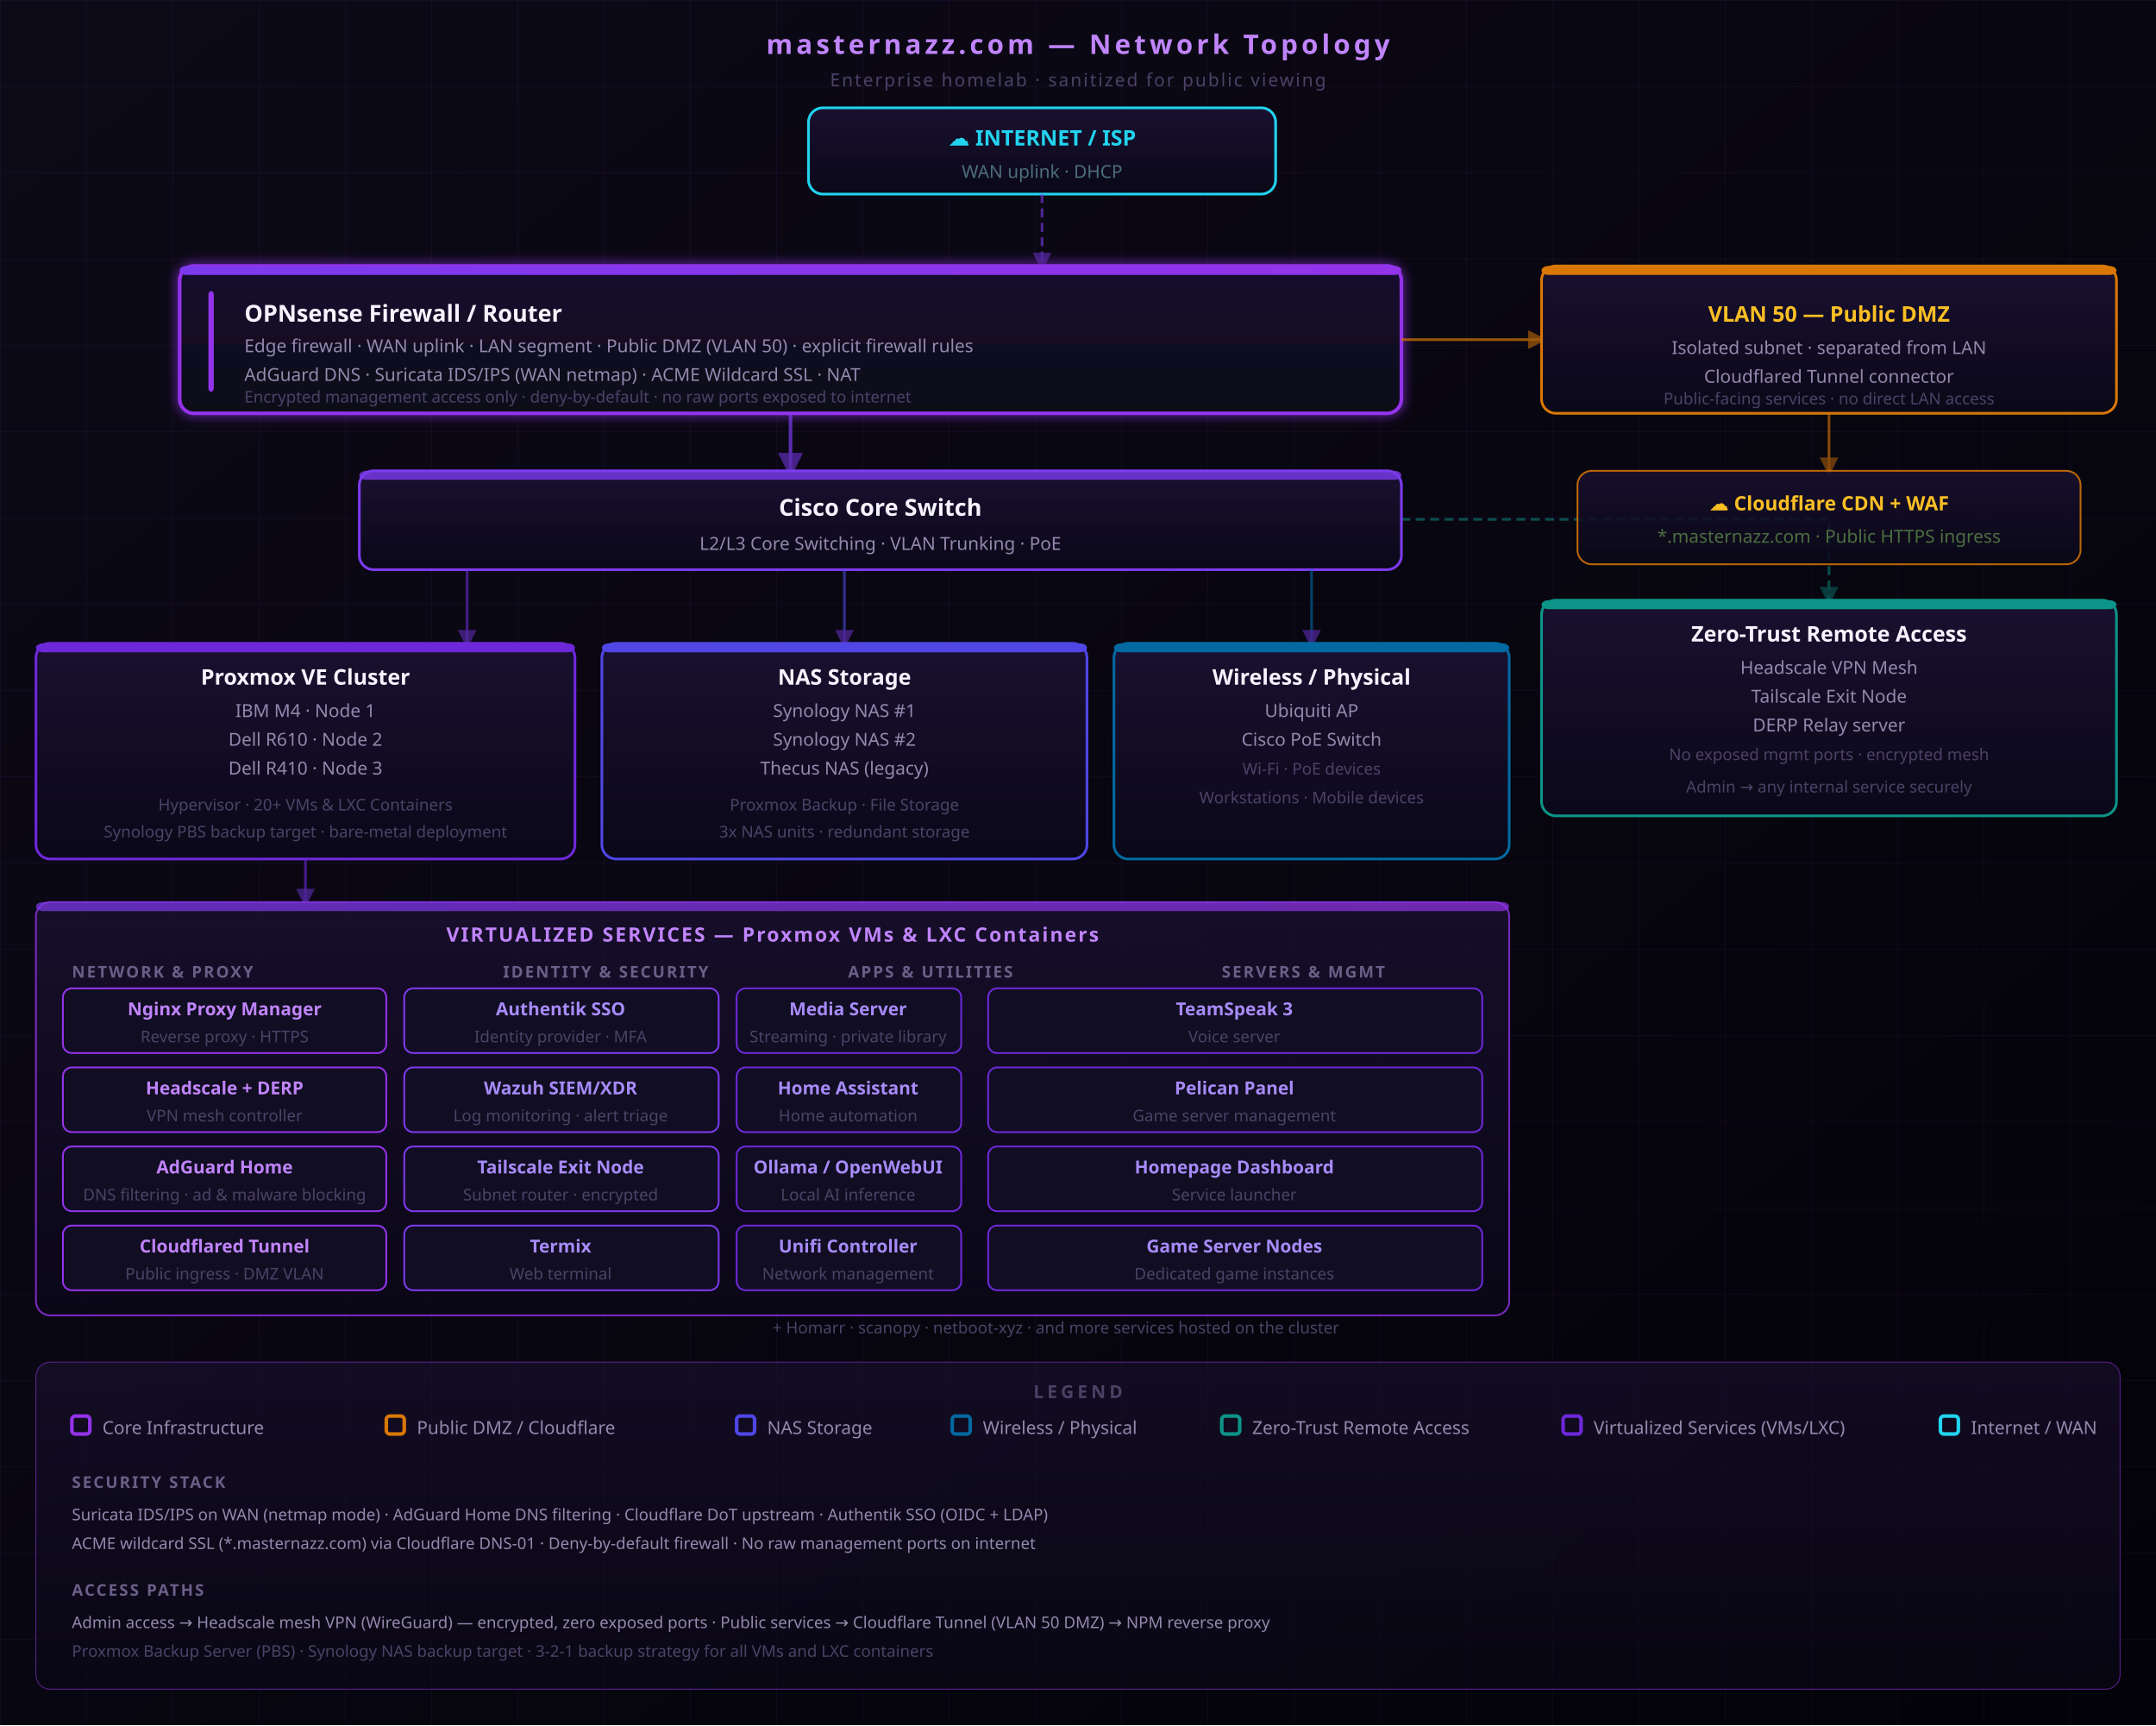
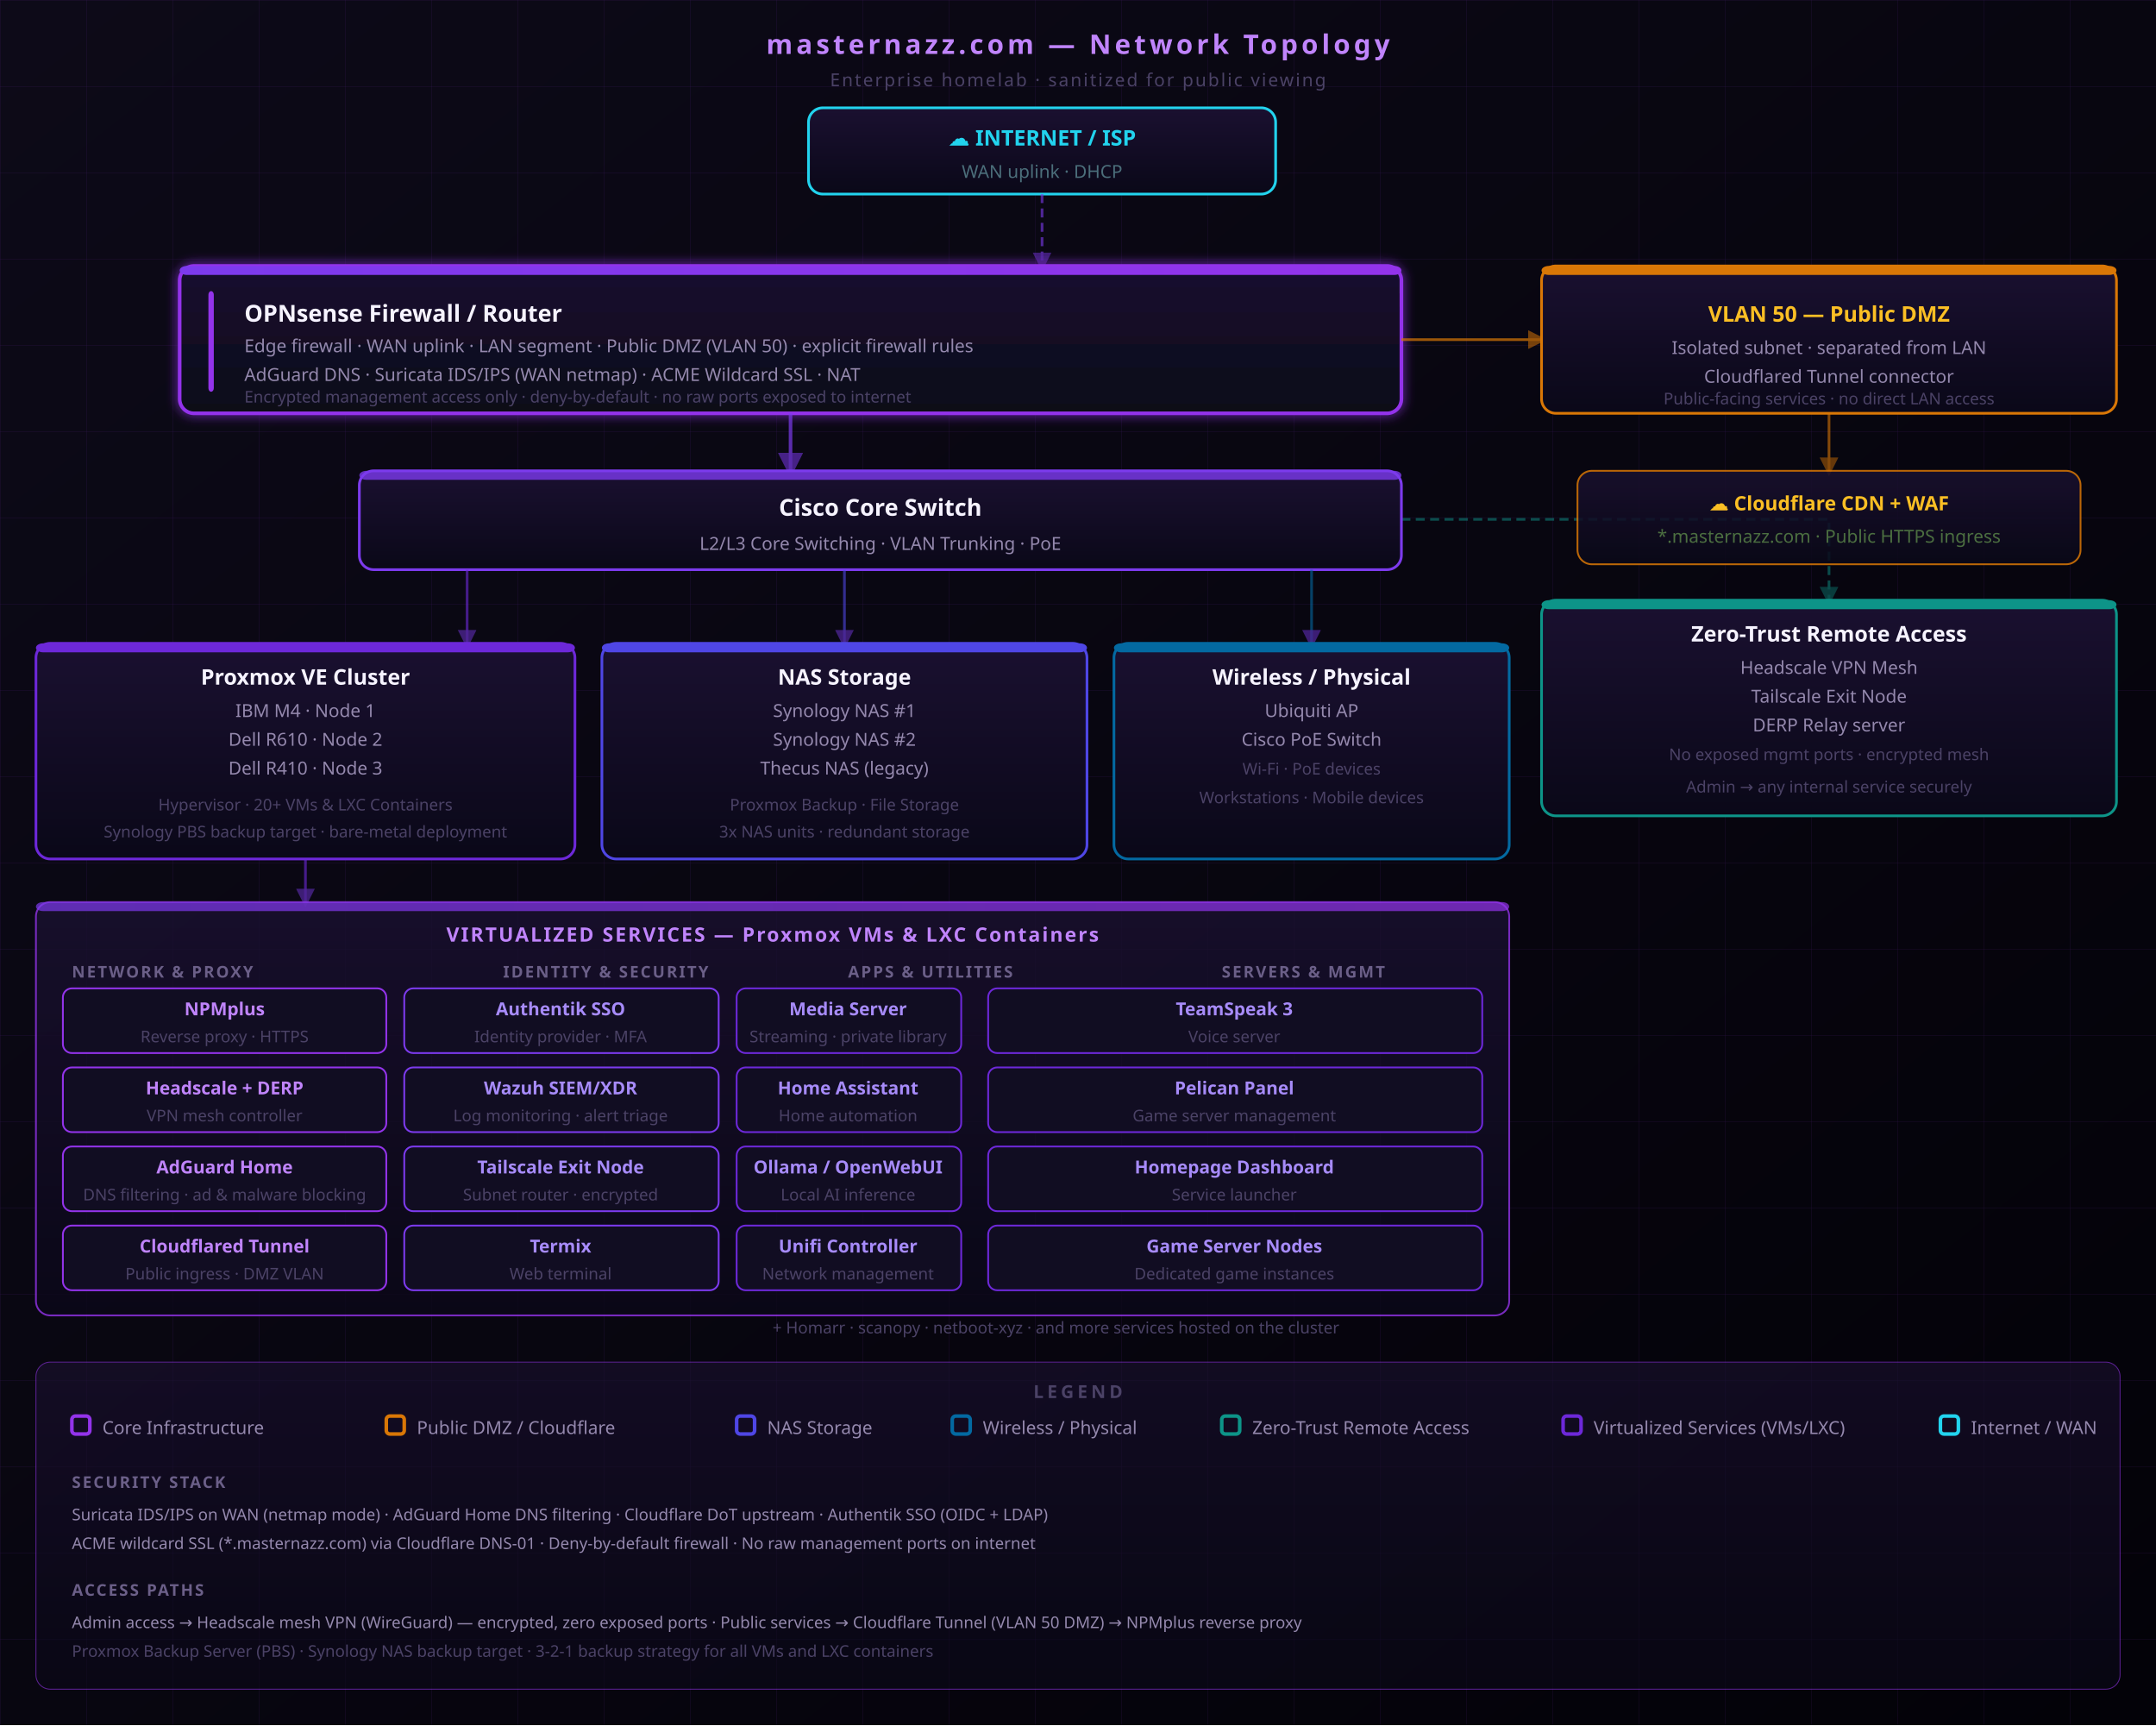
<svg xmlns="http://www.w3.org/2000/svg" width="1200" height="960" viewBox="0 0 1200 960" font-family="'Segoe UI', system-ui, sans-serif">
  <defs>
    <linearGradient id="bg" x1="0" y1="0" x2="1" y2="1" gradientUnits="objectBoundingBox">
      <stop offset="0%" stop-color="#0d0a18" />
      <stop offset="100%" stop-color="#030208" />
    </linearGradient>
    <linearGradient id="card" x1="0" y1="0" x2="0" y2="1" gradientUnits="objectBoundingBox">
      <stop offset="0%" stop-color="#1a1030" />
      <stop offset="100%" stop-color="#0a0818" />
    </linearGradient>
    <linearGradient id="purpleBar" x1="0" y1="0" x2="1" y2="0" gradientUnits="objectBoundingBox">
      <stop offset="0%" stop-color="#7c3aed" />
      <stop offset="100%" stop-color="#9333ea" />
    </linearGradient>
    <pattern id="grid" width="48" height="48" patternUnits="userSpaceOnUse">
      <path d="M 48 0 L 0 0 0 48" fill="none" stroke="#9333ea" stroke-width="0.2" opacity="0.35" />
    </pattern>
    <filter id="glow">
      <feGaussianBlur in="SourceGraphic" stdDeviation="3" result="b" />
      <feMerge>
        <feMergeNode in="b" />
        <feMergeNode in="SourceGraphic" />
      </feMerge>
    </filter>
    <marker id="arr" markerWidth="7" markerHeight="7" refX="5" refY="3.5" orient="auto">
      <path d="M0,0 L0,7 L7,3.5 z" fill="#7c3aed" opacity="0.75" />
    </marker>
    <marker id="arrOrange" markerWidth="7" markerHeight="7" refX="5" refY="3.5" orient="auto">
      <path d="M0,0 L0,7 L7,3.5 z" fill="#d97706" opacity="0.75" />
    </marker>
    <marker id="arrTeal" markerWidth="7" markerHeight="7" refX="5" refY="3.5" orient="auto">
      <path d="M0,0 L0,7 L7,3.5 z" fill="#0d9488" opacity="0.75" />
    </marker>
  </defs>
  <rect width="1200" height="960" fill="url(#bg)" />
  <rect width="1200" height="960" fill="url(#grid)" />
  <text x="600" y="30" text-anchor="middle" fill="#c084fc" font-size="15" font-weight="700" letter-spacing="2">masternazz.com — Network Topology</text>
  <text x="600" y="48" text-anchor="middle" fill="#4b4266" font-size="10" letter-spacing="1">Enterprise homelab · sanitized for public viewing</text>
  <rect x="450" y="60" width="260" height="48" rx="8" fill="url(#card)" stroke="#22d3ee" stroke-width="1.5" />
  <text x="580" y="81" text-anchor="middle" fill="#22d3ee" font-size="12" font-weight="700">☁  INTERNET / ISP</text>
  <text x="580" y="99" text-anchor="middle" fill="#4b6e7a" font-size="10">WAN uplink · DHCP</text>
  <line x1="580" y1="108" x2="580" y2="148" stroke="#7c3aed" stroke-width="1.5" stroke-dasharray="5,3" opacity="0.6" marker-end="url(#arr)" />
  <rect x="100" y="148" width="680" height="82" rx="8" fill="url(#card)" stroke="#9333ea" stroke-width="2" filter="url(#glow)" />
  <rect x="100" y="148" width="680" height="5" rx="4" fill="url(#purpleBar)" />
  <rect x="116" y="162" width="3" height="56" rx="2" fill="#9333ea" />
  <text x="136" y="179" fill="#f6f3ff" font-size="13" font-weight="700">OPNsense Firewall / Router</text>
  <text x="136" y="196" fill="#9488ad" font-size="10">Edge firewall · WAN uplink · LAN segment · Public DMZ (VLAN 50) · explicit firewall rules</text>
  <text x="136" y="212" fill="#9488ad" font-size="10">AdGuard DNS · Suricata IDS/IPS (WAN netmap) · ACME Wildcard SSL · NAT</text>
  <text x="136" y="224" fill="#4b4266" font-size="9">Encrypted management access only · deny-by-default · no raw ports exposed to internet</text>
  <line x1="780" y1="189" x2="858" y2="189" stroke="#d97706" stroke-width="1.5" opacity="0.7" marker-end="url(#arrOrange)" />
  <rect x="858" y="148" width="320" height="82" rx="8" fill="url(#card)" stroke="#d97706" stroke-width="1.5" />
  <rect x="858" y="148" width="320" height="5" rx="4" fill="#d97706" />
  <text x="1018" y="179" text-anchor="middle" fill="#fbbf24" font-size="12" font-weight="700">VLAN 50 — Public DMZ</text>
  <text x="1018" y="197" text-anchor="middle" fill="#9488ad" font-size="10">Isolated subnet · separated from LAN</text>
  <text x="1018" y="213" text-anchor="middle" fill="#9488ad" font-size="10">Cloudflared Tunnel connector</text>
  <text x="1018" y="225" text-anchor="middle" fill="#4b4266" font-size="9">Public-facing services · no direct LAN access</text>
  <line x1="1018" y1="230" x2="1018" y2="262" stroke="#d97706" stroke-width="1.5" opacity="0.6" marker-end="url(#arrOrange)" />
  <path d="M780,289 L1018,289 L1018,334" fill="none" stroke="#0d9488" stroke-width="1.5" stroke-dasharray="5,3" stroke-linejoin="round" opacity="0.5" marker-end="url(#arrTeal)" />
  <rect x="878" y="262" width="280" height="52" rx="8" fill="url(#card)" stroke="#d97706" stroke-width="1" opacity="0.85" />
  <text x="1018" y="284" text-anchor="middle" fill="#fbbf24" font-size="11" font-weight="600">☁  Cloudflare CDN + WAF</text>
  <text x="1018" y="302" text-anchor="middle" fill="#4b6e40" font-size="10">*.masternazz.com · Public HTTPS ingress</text>
  <line x1="440" y1="230" x2="440" y2="262" stroke="#7c3aed" stroke-width="2" opacity="0.7" marker-end="url(#arr)" />
  <rect x="200" y="262" width="580" height="55" rx="8" fill="url(#card)" stroke="#7c3aed" stroke-width="1.5" />
  <rect x="200" y="262" width="580" height="5" rx="4" fill="#7c3aed" opacity="0.8" />
  <text x="490" y="287" text-anchor="middle" fill="#f6f3ff" font-size="13" font-weight="700">Cisco Core Switch</text>
  <text x="490" y="306" text-anchor="middle" fill="#9488ad" font-size="10">L2/L3 Core Switching · VLAN Trunking · PoE</text>
  <line x1="260" y1="317" x2="260" y2="358" stroke="#6d28d9" stroke-width="1.5" opacity="0.6" marker-end="url(#arr)" />
  <line x1="470" y1="317" x2="470" y2="358" stroke="#4f46e5" stroke-width="1.5" opacity="0.6" marker-end="url(#arr)" />
  <line x1="730" y1="317" x2="730" y2="358" stroke="#0369a1" stroke-width="1.5" opacity="0.6" marker-end="url(#arr)" />
  <rect x="20" y="358" width="300" height="120" rx="8" fill="url(#card)" stroke="#6d28d9" stroke-width="1.5" />
  <rect x="20" y="358" width="300" height="5" rx="4" fill="#6d28d9" />
  <text x="170" y="381" text-anchor="middle" fill="#f6f3ff" font-size="12" font-weight="700">Proxmox VE Cluster</text>
  <text x="170" y="399" text-anchor="middle" fill="#9488ad" font-size="10">IBM M4 · Node 1</text>
  <text x="170" y="415" text-anchor="middle" fill="#9488ad" font-size="10">Dell R610 · Node 2</text>
  <text x="170" y="431" text-anchor="middle" fill="#9488ad" font-size="10">Dell R410 · Node 3</text>
  <text x="170" y="451" text-anchor="middle" fill="#4b4266" font-size="9">Hypervisor · 20+ VMs &amp; LXC Containers</text>
  <text x="170" y="466" text-anchor="middle" fill="#4b4266" font-size="9">Synology PBS backup target · bare-metal deployment</text>
  <rect x="335" y="358" width="270" height="120" rx="8" fill="url(#card)" stroke="#4f46e5" stroke-width="1.5" />
  <rect x="335" y="358" width="270" height="5" rx="4" fill="#4f46e5" />
  <text x="470" y="381" text-anchor="middle" fill="#f6f3ff" font-size="12" font-weight="700">NAS Storage</text>
  <text x="470" y="399" text-anchor="middle" fill="#9488ad" font-size="10">Synology NAS #1</text>
  <text x="470" y="415" text-anchor="middle" fill="#9488ad" font-size="10">Synology NAS #2</text>
  <text x="470" y="431" text-anchor="middle" fill="#9488ad" font-size="10">Thecus NAS (legacy)</text>
  <text x="470" y="451" text-anchor="middle" fill="#4b4266" font-size="9">Proxmox Backup · File Storage</text>
  <text x="470" y="466" text-anchor="middle" fill="#4b4266" font-size="9">3x NAS units · redundant storage</text>
  <rect x="620" y="358" width="220" height="120" rx="8" fill="url(#card)" stroke="#0369a1" stroke-width="1.5" />
  <rect x="620" y="358" width="220" height="5" rx="4" fill="#0369a1" />
  <text x="730" y="381" text-anchor="middle" fill="#f6f3ff" font-size="12" font-weight="700">Wireless / Physical</text>
  <text x="730" y="399" text-anchor="middle" fill="#9488ad" font-size="10">Ubiquiti AP</text>
  <text x="730" y="415" text-anchor="middle" fill="#9488ad" font-size="10">Cisco PoE Switch</text>
  <text x="730" y="431" text-anchor="middle" fill="#4b4266" font-size="9">Wi-Fi · PoE devices</text>
  <text x="730" y="447" text-anchor="middle" fill="#4b4266" font-size="9">Workstations · Mobile devices</text>
  <rect x="858" y="334" width="320" height="120" rx="8" fill="url(#card)" stroke="#0d9488" stroke-width="1.5" />
  <rect x="858" y="334" width="320" height="5" rx="4" fill="#0d9488" />
  <text x="1018" y="357" text-anchor="middle" fill="#f6f3ff" font-size="12" font-weight="700">Zero-Trust Remote Access</text>
  <text x="1018" y="375" text-anchor="middle" fill="#9488ad" font-size="10">Headscale VPN Mesh</text>
  <text x="1018" y="391" text-anchor="middle" fill="#9488ad" font-size="10">Tailscale Exit Node</text>
  <text x="1018" y="407" text-anchor="middle" fill="#9488ad" font-size="10">DERP Relay server</text>
  <text x="1018" y="423" text-anchor="middle" fill="#4b4266" font-size="9">No exposed mgmt ports · encrypted mesh</text>
  <text x="1018" y="441" text-anchor="middle" fill="#4b4266" font-size="9">Admin → any internal service securely</text>
  <line x1="170" y1="478" x2="170" y2="502" stroke="#6d28d9" stroke-width="1.5" opacity="0.6" marker-end="url(#arr)" />
  <rect x="20" y="502" width="820" height="230" rx="8" fill="url(#card)" stroke="#9333ea" stroke-width="1" opacity="0.8" />
  <rect x="20" y="502" width="820" height="5" rx="4" fill="url(#purpleBar)" opacity="0.7" />
  <text x="430" y="524" text-anchor="middle" fill="#c084fc" font-size="11" font-weight="700" letter-spacing="1">VIRTUALIZED SERVICES — Proxmox VMs &amp; LXC Containers</text>
  <text x="40" y="544" fill="#6b5f88" font-size="9" font-weight="700" letter-spacing="1">NETWORK &amp; PROXY</text>
  <text x="280" y="544" fill="#6b5f88" font-size="9" font-weight="700" letter-spacing="1">IDENTITY &amp; SECURITY</text>
  <text x="472" y="544" fill="#6b5f88" font-size="9" font-weight="700" letter-spacing="1">APPS &amp; UTILITIES</text>
  <text x="680" y="544" fill="#6b5f88" font-size="9" font-weight="700" letter-spacing="1">SERVERS &amp; MGMT</text>
  <rect x="35" y="550" width="180" height="36" rx="5" fill="#110d22" stroke="#9333ea" stroke-width="1" />
-   <text x="125" y="565" text-anchor="middle" fill="#c084fc" font-size="10" font-weight="600">Nginx Proxy Manager</text>
+   <text x="125" y="565" text-anchor="middle" fill="#c084fc" font-size="10" font-weight="600">NPMplus</text>
  <text x="125" y="580" text-anchor="middle" fill="#4b4266" font-size="9">Reverse proxy · HTTPS</text>
  <rect x="35" y="594" width="180" height="36" rx="5" fill="#110d22" stroke="#9333ea" stroke-width="1" />
  <text x="125" y="609" text-anchor="middle" fill="#c084fc" font-size="10" font-weight="600">Headscale + DERP</text>
  <text x="125" y="624" text-anchor="middle" fill="#4b4266" font-size="9">VPN mesh controller</text>
  <rect x="35" y="638" width="180" height="36" rx="5" fill="#110d22" stroke="#9333ea" stroke-width="1" />
  <text x="125" y="653" text-anchor="middle" fill="#c084fc" font-size="10" font-weight="600">AdGuard Home</text>
  <text x="125" y="668" text-anchor="middle" fill="#4b4266" font-size="9">DNS filtering · ad &amp; malware blocking</text>
  <rect x="35" y="682" width="180" height="36" rx="5" fill="#110d22" stroke="#9333ea" stroke-width="1" />
  <text x="125" y="697" text-anchor="middle" fill="#c084fc" font-size="10" font-weight="600">Cloudflared Tunnel</text>
  <text x="125" y="712" text-anchor="middle" fill="#4b4266" font-size="9">Public ingress · DMZ VLAN</text>
  <rect x="225" y="550" width="175" height="36" rx="5" fill="#110d22" stroke="#7c3aed" stroke-width="1" />
  <text x="312" y="565" text-anchor="middle" fill="#a78bfa" font-size="10" font-weight="600">Authentik SSO</text>
  <text x="312" y="580" text-anchor="middle" fill="#4b4266" font-size="9">Identity provider · MFA</text>
  <rect x="225" y="594" width="175" height="36" rx="5" fill="#110d22" stroke="#7c3aed" stroke-width="1" />
  <text x="312" y="609" text-anchor="middle" fill="#a78bfa" font-size="10" font-weight="600">Wazuh SIEM/XDR</text>
  <text x="312" y="624" text-anchor="middle" fill="#4b4266" font-size="9">Log monitoring · alert triage</text>
  <rect x="225" y="638" width="175" height="36" rx="5" fill="#110d22" stroke="#7c3aed" stroke-width="1" />
  <text x="312" y="653" text-anchor="middle" fill="#a78bfa" font-size="10" font-weight="600">Tailscale Exit Node</text>
  <text x="312" y="668" text-anchor="middle" fill="#4b4266" font-size="9">Subnet router · encrypted</text>
  <rect x="225" y="682" width="175" height="36" rx="5" fill="#110d22" stroke="#7c3aed" stroke-width="1" />
  <text x="312" y="697" text-anchor="middle" fill="#a78bfa" font-size="10" font-weight="600">Termix</text>
  <text x="312" y="712" text-anchor="middle" fill="#4b4266" font-size="9">Web terminal</text>
  <rect x="410" y="550" width="125" height="36" rx="5" fill="#110d22" stroke="#6d28d9" stroke-width="1" />
  <text x="472" y="565" text-anchor="middle" fill="#a78bfa" font-size="10" font-weight="600">Media Server</text>
  <text x="472" y="580" text-anchor="middle" fill="#4b4266" font-size="9">Streaming · private library</text>
  <rect x="410" y="594" width="125" height="36" rx="5" fill="#110d22" stroke="#6d28d9" stroke-width="1" />
  <text x="472" y="609" text-anchor="middle" fill="#a78bfa" font-size="10" font-weight="600">Home Assistant</text>
  <text x="472" y="624" text-anchor="middle" fill="#4b4266" font-size="9">Home automation</text>
  <rect x="410" y="638" width="125" height="36" rx="5" fill="#110d22" stroke="#6d28d9" stroke-width="1" />
  <text x="472" y="653" text-anchor="middle" fill="#a78bfa" font-size="10" font-weight="600">Ollama / OpenWebUI</text>
  <text x="472" y="668" text-anchor="middle" fill="#4b4266" font-size="9">Local AI inference</text>
  <rect x="410" y="682" width="125" height="36" rx="5" fill="#110d22" stroke="#6d28d9" stroke-width="1" />
  <text x="472" y="697" text-anchor="middle" fill="#a78bfa" font-size="10" font-weight="600">Unifi Controller</text>
  <text x="472" y="712" text-anchor="middle" fill="#4b4266" font-size="9">Network management</text>
  <rect x="550" y="550" width="275" height="36" rx="5" fill="#110d22" stroke="#6d28d9" stroke-width="1" />
  <text x="687" y="565" text-anchor="middle" fill="#a78bfa" font-size="10" font-weight="600">TeamSpeak 3</text>
  <text x="687" y="580" text-anchor="middle" fill="#4b4266" font-size="9">Voice server</text>
  <rect x="550" y="594" width="275" height="36" rx="5" fill="#110d22" stroke="#6d28d9" stroke-width="1" />
  <text x="687" y="609" text-anchor="middle" fill="#a78bfa" font-size="10" font-weight="600">Pelican Panel</text>
  <text x="687" y="624" text-anchor="middle" fill="#4b4266" font-size="9">Game server management</text>
  <rect x="550" y="638" width="275" height="36" rx="5" fill="#110d22" stroke="#6d28d9" stroke-width="1" />
  <text x="687" y="653" text-anchor="middle" fill="#a78bfa" font-size="10" font-weight="600">Homepage Dashboard</text>
  <text x="687" y="668" text-anchor="middle" fill="#4b4266" font-size="9">Service launcher</text>
  <rect x="550" y="682" width="275" height="36" rx="5" fill="#110d22" stroke="#6d28d9" stroke-width="1" />
  <text x="687" y="697" text-anchor="middle" fill="#a78bfa" font-size="10" font-weight="600">Game Server Nodes</text>
  <text x="687" y="712" text-anchor="middle" fill="#4b4266" font-size="9">Dedicated game instances</text>
  <text x="430" y="742" fill="#4b4266" font-size="9">+ Homarr · scanopy · netboot-xyz · and more services hosted on the cluster</text>
  <rect x="20" y="758" width="1160" height="182" rx="8" fill="url(#card)" stroke="#9333ea" stroke-width="0.5" opacity="0.6" />
  <text x="600" y="778" text-anchor="middle" fill="#4b4266" font-size="10" font-weight="700" letter-spacing="2">LEGEND</text>
  <rect x="40" y="788" width="10" height="10" rx="2" fill="none" stroke="#9333ea" stroke-width="2" />
  <text x="57" y="798" fill="#9488ad" font-size="10">Core Infrastructure</text>
  <rect x="215" y="788" width="10" height="10" rx="2" fill="none" stroke="#d97706" stroke-width="2" />
  <text x="232" y="798" fill="#9488ad" font-size="10">Public DMZ / Cloudflare</text>
  <rect x="410" y="788" width="10" height="10" rx="2" fill="none" stroke="#4f46e5" stroke-width="2" />
  <text x="427" y="798" fill="#9488ad" font-size="10">NAS Storage</text>
  <rect x="530" y="788" width="10" height="10" rx="2" fill="none" stroke="#0369a1" stroke-width="2" />
  <text x="547" y="798" fill="#9488ad" font-size="10">Wireless / Physical</text>
  <rect x="680" y="788" width="10" height="10" rx="2" fill="none" stroke="#0d9488" stroke-width="2" />
  <text x="697" y="798" fill="#9488ad" font-size="10">Zero-Trust Remote Access</text>
  <rect x="870" y="788" width="10" height="10" rx="2" fill="none" stroke="#6d28d9" stroke-width="2" />
  <text x="887" y="798" fill="#9488ad" font-size="10">Virtualized Services (VMs/LXC)</text>
  <rect x="1080" y="788" width="10" height="10" rx="2" fill="none" stroke="#22d3ee" stroke-width="2" />
  <text x="1097" y="798" fill="#9488ad" font-size="10">Internet / WAN</text>
  <text x="40" y="828" fill="#6b5f88" font-size="9" font-weight="700" letter-spacing="1">SECURITY STACK</text>
  <text x="40" y="846" fill="#9488ad" font-size="9">Suricata IDS/IPS on WAN (netmap mode) · AdGuard Home DNS filtering · Cloudflare DoT upstream · Authentik SSO (OIDC + LDAP)</text>
  <text x="40" y="862" fill="#9488ad" font-size="9">ACME wildcard SSL (*.masternazz.com) via Cloudflare DNS-01 · Deny-by-default firewall · No raw management ports on internet</text>
  <text x="40" y="888" fill="#6b5f88" font-size="9" font-weight="700" letter-spacing="1">ACCESS PATHS</text>
-   <text x="40" y="906" fill="#9488ad" font-size="9">Admin access → Headscale mesh VPN (WireGuard) — encrypted, zero exposed ports · Public services → Cloudflare Tunnel (VLAN 50 DMZ) → NPM reverse proxy</text>
+   <text x="40" y="906" fill="#9488ad" font-size="9">Admin access → Headscale mesh VPN (WireGuard) — encrypted, zero exposed ports · Public services → Cloudflare Tunnel (VLAN 50 DMZ) → NPMplus reverse proxy</text>
  <text x="40" y="922" fill="#4b4266" font-size="9">Proxmox Backup Server (PBS) · Synology NAS backup target · 3-2-1 backup strategy for all VMs and LXC containers</text>
</svg>
